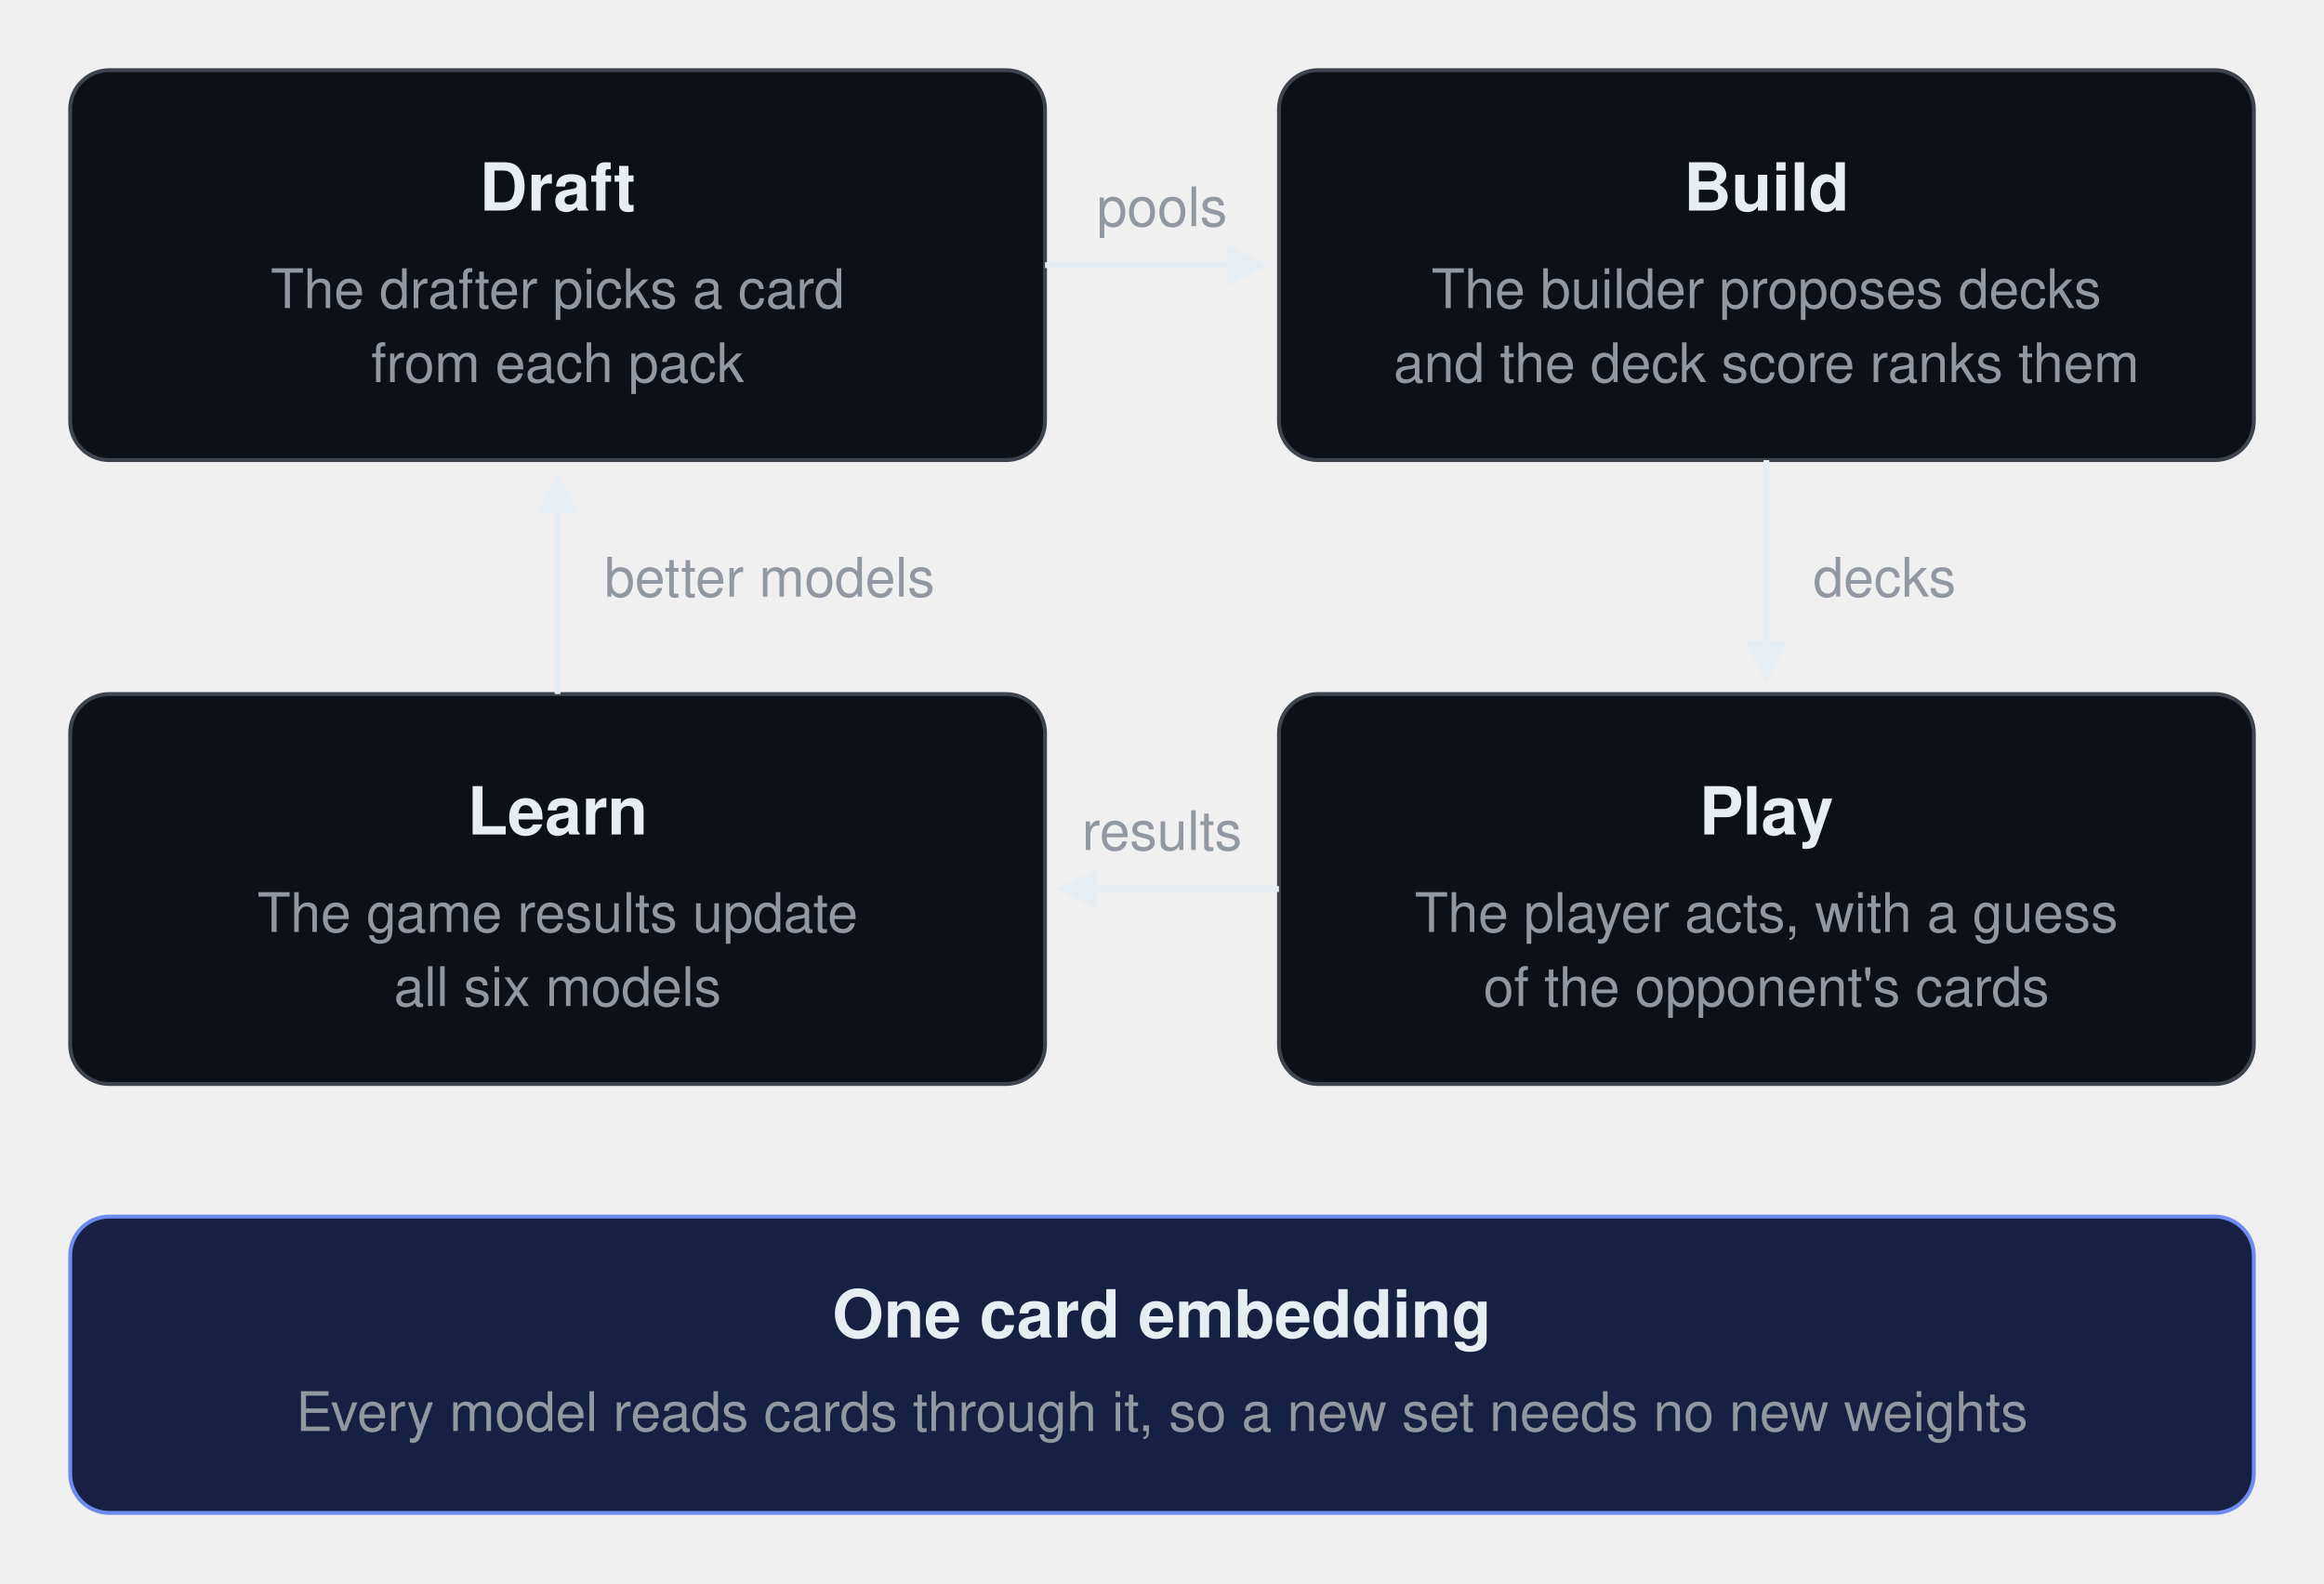
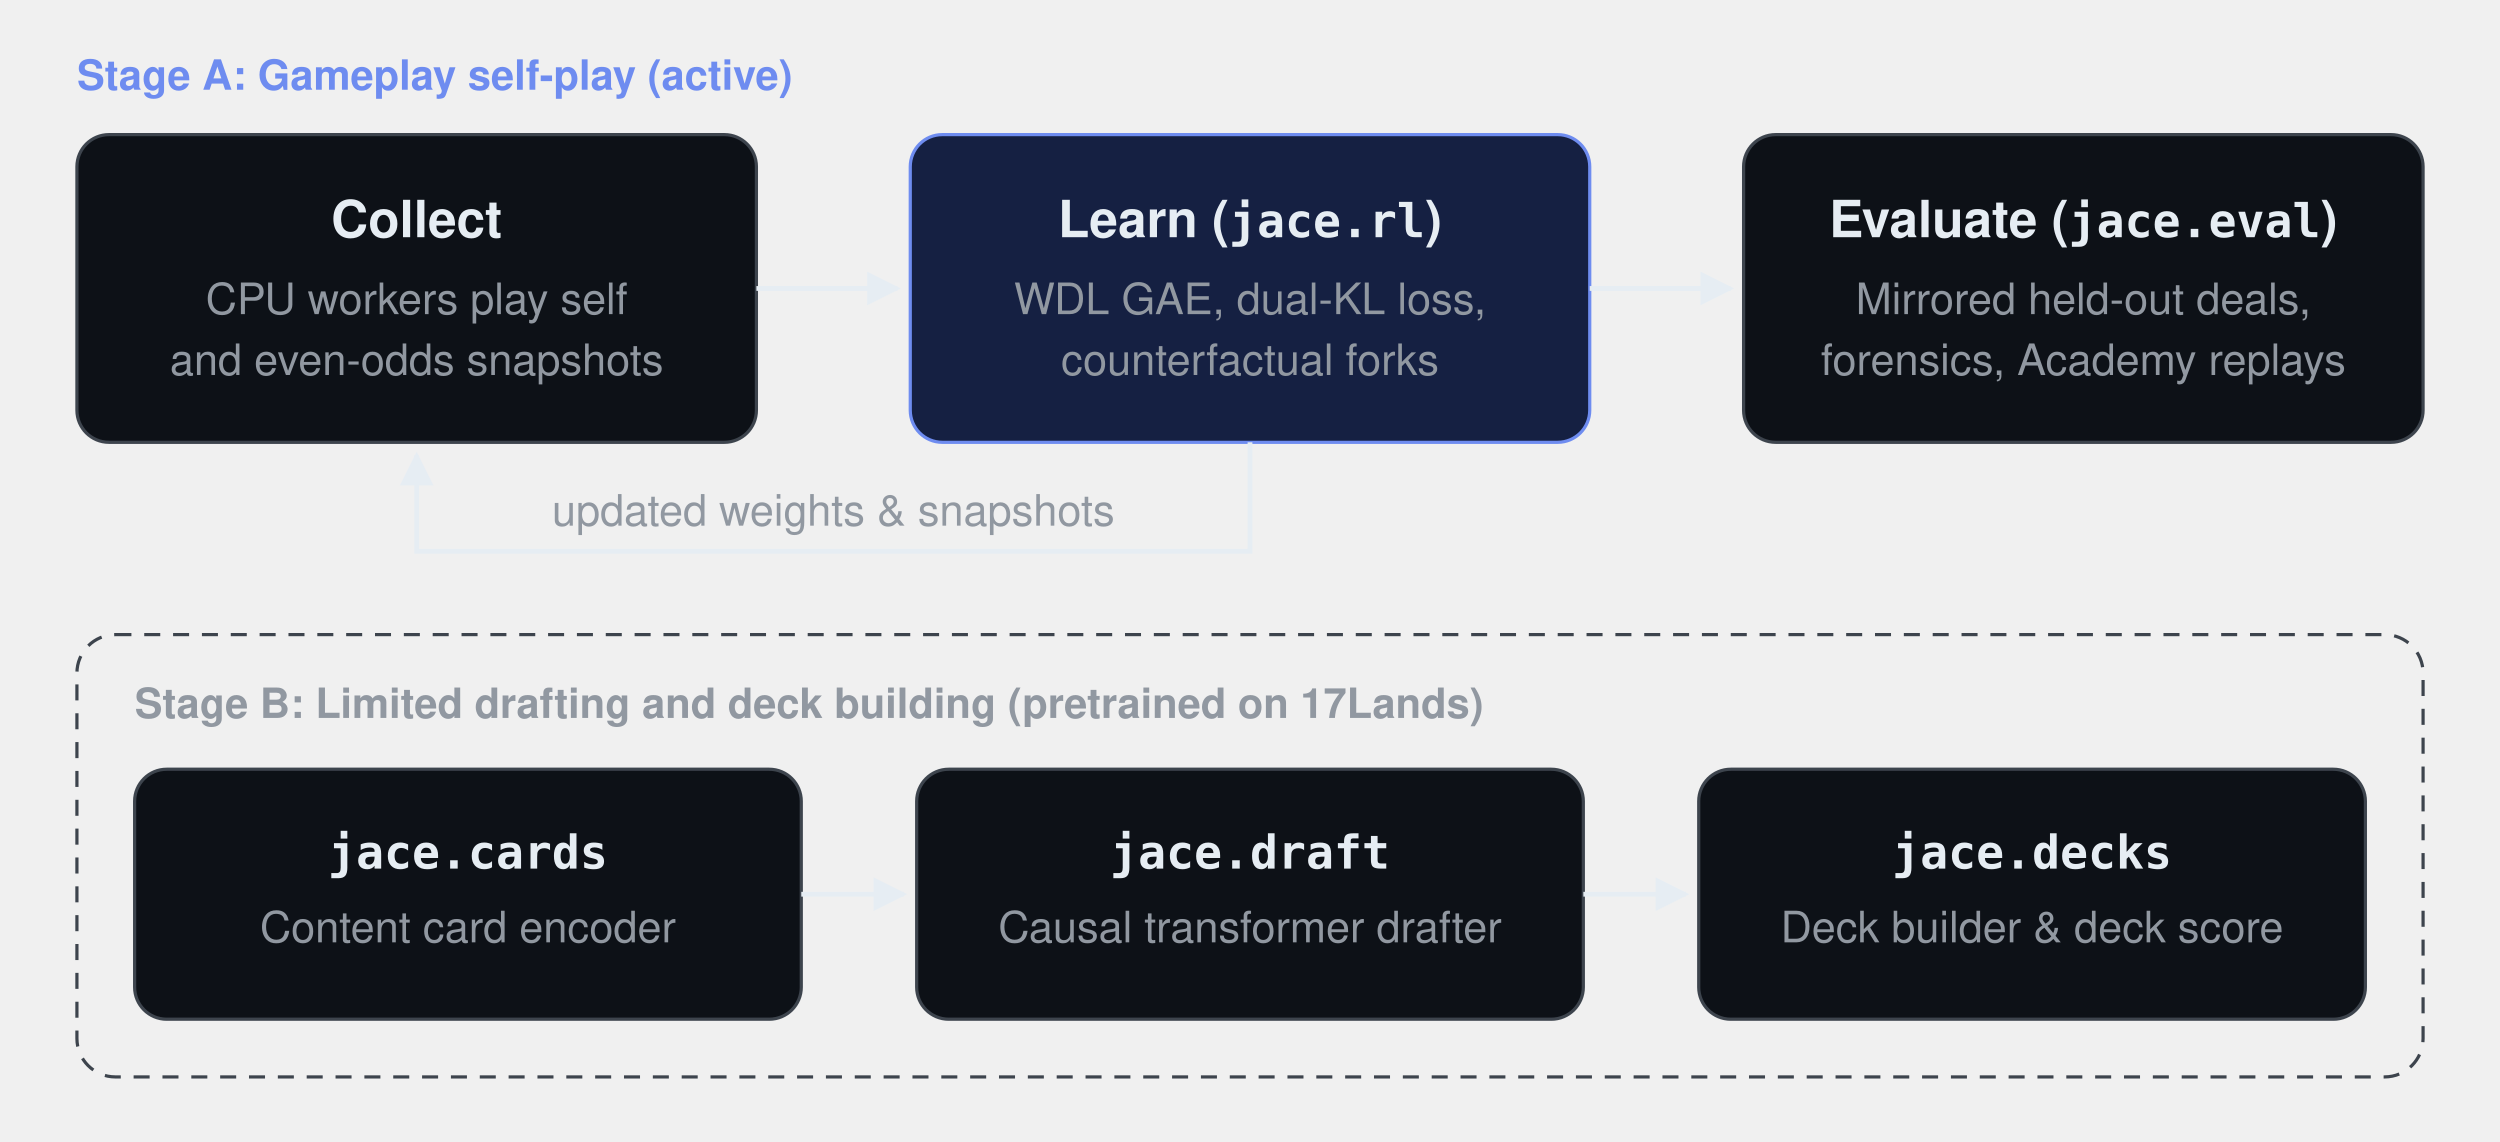
- <svg xmlns="http://www.w3.org/2000/svg" viewBox="0 0 596 406" role="img" aria-label="How jace trains, as a loop of four steps. Draft: the drafter picks a card from each pack. Build: the builder proposes decks and the deck score ranks them. Play: the player acts, with a guess of the opponent's cards. Learn: the game results update all six models, and the next draft uses the better models. Below the loop, one card embedding: every model reads cards through it, so a new set needs no new weights.">
+ <svg xmlns="http://www.w3.org/2000/svg" viewBox="0 0 780 356" role="img" aria-label="Jace v2 two-stage architecture. Stage A (active gameplay self-play) loops through Collect (CPU workers playing current self and even-odds snapshots), Learn in jace.rl (WDL GAE, dual-KL policy loss, and counterfactual forks), and Evaluate in jace.eval (mirrored deals, forensics, and Academy replays). Stage B (pretrained on 17Lands) connects jace.cards (content card encoder) to jace.draft (causal transformer drafter) and jace.decks (deck builder and deck score).">
  <style>
- text{font-family:-apple-system,BlinkMacSystemFont,"Segoe UI",Helvetica,Arial,sans-serif;fill:#1f2328;text-anchor:middle;font-size:17px}
- .t{font-weight:600}.s{font-size:14px;fill:#59636e}.l{text-anchor:start}
- .line{fill:none;stroke:#1f2328;stroke-width:1.5}.head{fill:#1f2328}
- .box{fill:#ffffff;stroke:#b8bec6}.round{fill:#eef2fd;stroke:#3a5bd9}
- text{fill:#e6edf3}.s{fill:#9198a1}.line{stroke:#e6edf3}.head{fill:#e6edf3}.box{fill:#0d1117;stroke:#3d444d}.round{fill:#152042;stroke:#6e8cf0}
+ text{font-family:-apple-system,BlinkMacSystemFont,"Segoe UI",Helvetica,Arial,sans-serif;fill:#e6edf3;text-anchor:middle;font-size:16px}
+ .t{font-weight:600}.s{font-size:13.5px;fill:#9198a1}.l{text-anchor:start}.m{font-family:ui-monospace,SFMono-Regular,Menlo,monospace;font-size:14.5px;font-weight:600}
+ .k{font-size:13px;font-weight:600;fill:#6e8cf0;text-anchor:start}
+ .k2{font-size:13px;font-weight:600;fill:#9198a1;text-anchor:start}
+ .line{fill:none;stroke:#e6edf3;stroke-width:1.5}.head{fill:#e6edf3}
+ .box{fill:#0d1117;stroke:#3d444d}.round{fill:#152042;stroke:#6e8cf0}.band{fill:none;stroke:#3d444d;stroke-dasharray:5 4}
</style>
  <defs>
    <marker id="a" viewBox="0 0 10 10" refX="9" refY="5" markerWidth="7" markerHeight="7" orient="auto-start-reverse">
      <path d="M0,0 L10,5 L0,10 z" class="head" />
    </marker>
  </defs>
-   <rect class="box" x="18" y="18" width="250" height="100" rx="10" />
-   <text x="143" y="54" class="t">Draft</text>
-   <text x="143" y="79" class="s">The drafter picks a card</text>
-   <text x="143" y="98" class="s">from each pack</text>
-   <rect class="box" x="328" y="18" width="250" height="100" rx="10" />
-   <text x="453" y="54" class="t">Build</text>
-   <text x="453" y="79" class="s">The builder proposes decks</text>
-   <text x="453" y="98" class="s">and the deck score ranks them</text>
-   <rect class="box" x="328" y="178" width="250" height="100" rx="10" />
-   <text x="453" y="214" class="t">Play</text>
-   <text x="453" y="239" class="s">The player acts, with a guess</text>
-   <text x="453" y="258" class="s">of the opponent's cards</text>
-   <rect class="box" x="18" y="178" width="250" height="100" rx="10" />
-   <text x="143" y="214" class="t">Learn</text>
-   <text x="143" y="239" class="s">The game results update</text>
-   <text x="143" y="258" class="s">all six models</text>
-   <path class="line" d="M268 68 H324" marker-end="url(#a)" />
-   <text x="298" y="58" class="s">pools</text>
-   <path class="line" d="M453 118 V174" marker-end="url(#a)" />
-   <text x="465" y="153" class="s l">decks</text>
-   <path class="line" d="M328 228 H272" marker-end="url(#a)" />
-   <text x="298" y="218" class="s">results</text>
-   <path class="line" d="M143 178 V122" marker-end="url(#a)" />
-   <text x="155" y="153" class="s l">better models</text>
-   <rect class="round" x="18" y="312" width="560" height="76" rx="10" />
-   <text x="298" y="343" class="t">One card embedding</text>
-   <text x="298" y="367" class="s">Every model reads cards through it, so a new set needs no new weights</text>
+   <text x="24" y="28" class="k">Stage A: Gameplay self-play (active)</text>
+   <rect class="box" x="24" y="42" width="212" height="96" rx="10" />
+   <text x="130" y="74" class="t">Collect</text>
+   <text x="130" y="98" class="s">CPU workers play self</text>
+   <text x="130" y="117" class="s">and even-odds snapshots</text>
+   <rect class="round" x="284" y="42" width="212" height="96" rx="10" />
+   <text x="390" y="74" class="t">Learn (<tspan class="m">jace.rl</tspan>)</text>
+   <text x="390" y="98" class="s">WDL GAE, dual-KL loss,</text>
+   <text x="390" y="117" class="s">counterfactual forks</text>
+   <rect class="box" x="544" y="42" width="212" height="96" rx="10" />
+   <text x="650" y="74" class="t">Evaluate (<tspan class="m">jace.eval</tspan>)</text>
+   <text x="650" y="98" class="s">Mirrored held-out deals,</text>
+   <text x="650" y="117" class="s">forensics, Academy replays</text>
+   <path class="line" d="M236 90 H280" marker-end="url(#a)" />
+   <path class="line" d="M496 90 H540" marker-end="url(#a)" />
+   <path class="line" d="M390 138 V172 H130 V142" marker-end="url(#a)" />
+   <text x="260" y="164" class="s">updated weights &amp; snapshots</text>
+   <rect class="band" x="24" y="198" width="732" height="138" rx="12" />
+   <text x="42" y="224" class="k2">Stage B: Limited drafting and deck building (pretrained on 17Lands)</text>
+   <rect class="box" x="42" y="240" width="208" height="78" rx="10" />
+   <text x="146" y="271" class="m">jace.cards</text>
+   <text x="146" y="294" class="s">Content card encoder</text>
+   <rect class="box" x="286" y="240" width="208" height="78" rx="10" />
+   <text x="390" y="271" class="m">jace.draft</text>
+   <text x="390" y="294" class="s">Causal transformer drafter</text>
+   <rect class="box" x="530" y="240" width="208" height="78" rx="10" />
+   <text x="634" y="271" class="m">jace.decks</text>
+   <text x="634" y="294" class="s">Deck builder &amp; deck score</text>
+   <path class="line" d="M250 279 H282" marker-end="url(#a)" />
+   <path class="line" d="M494 279 H526" marker-end="url(#a)" />
</svg>
